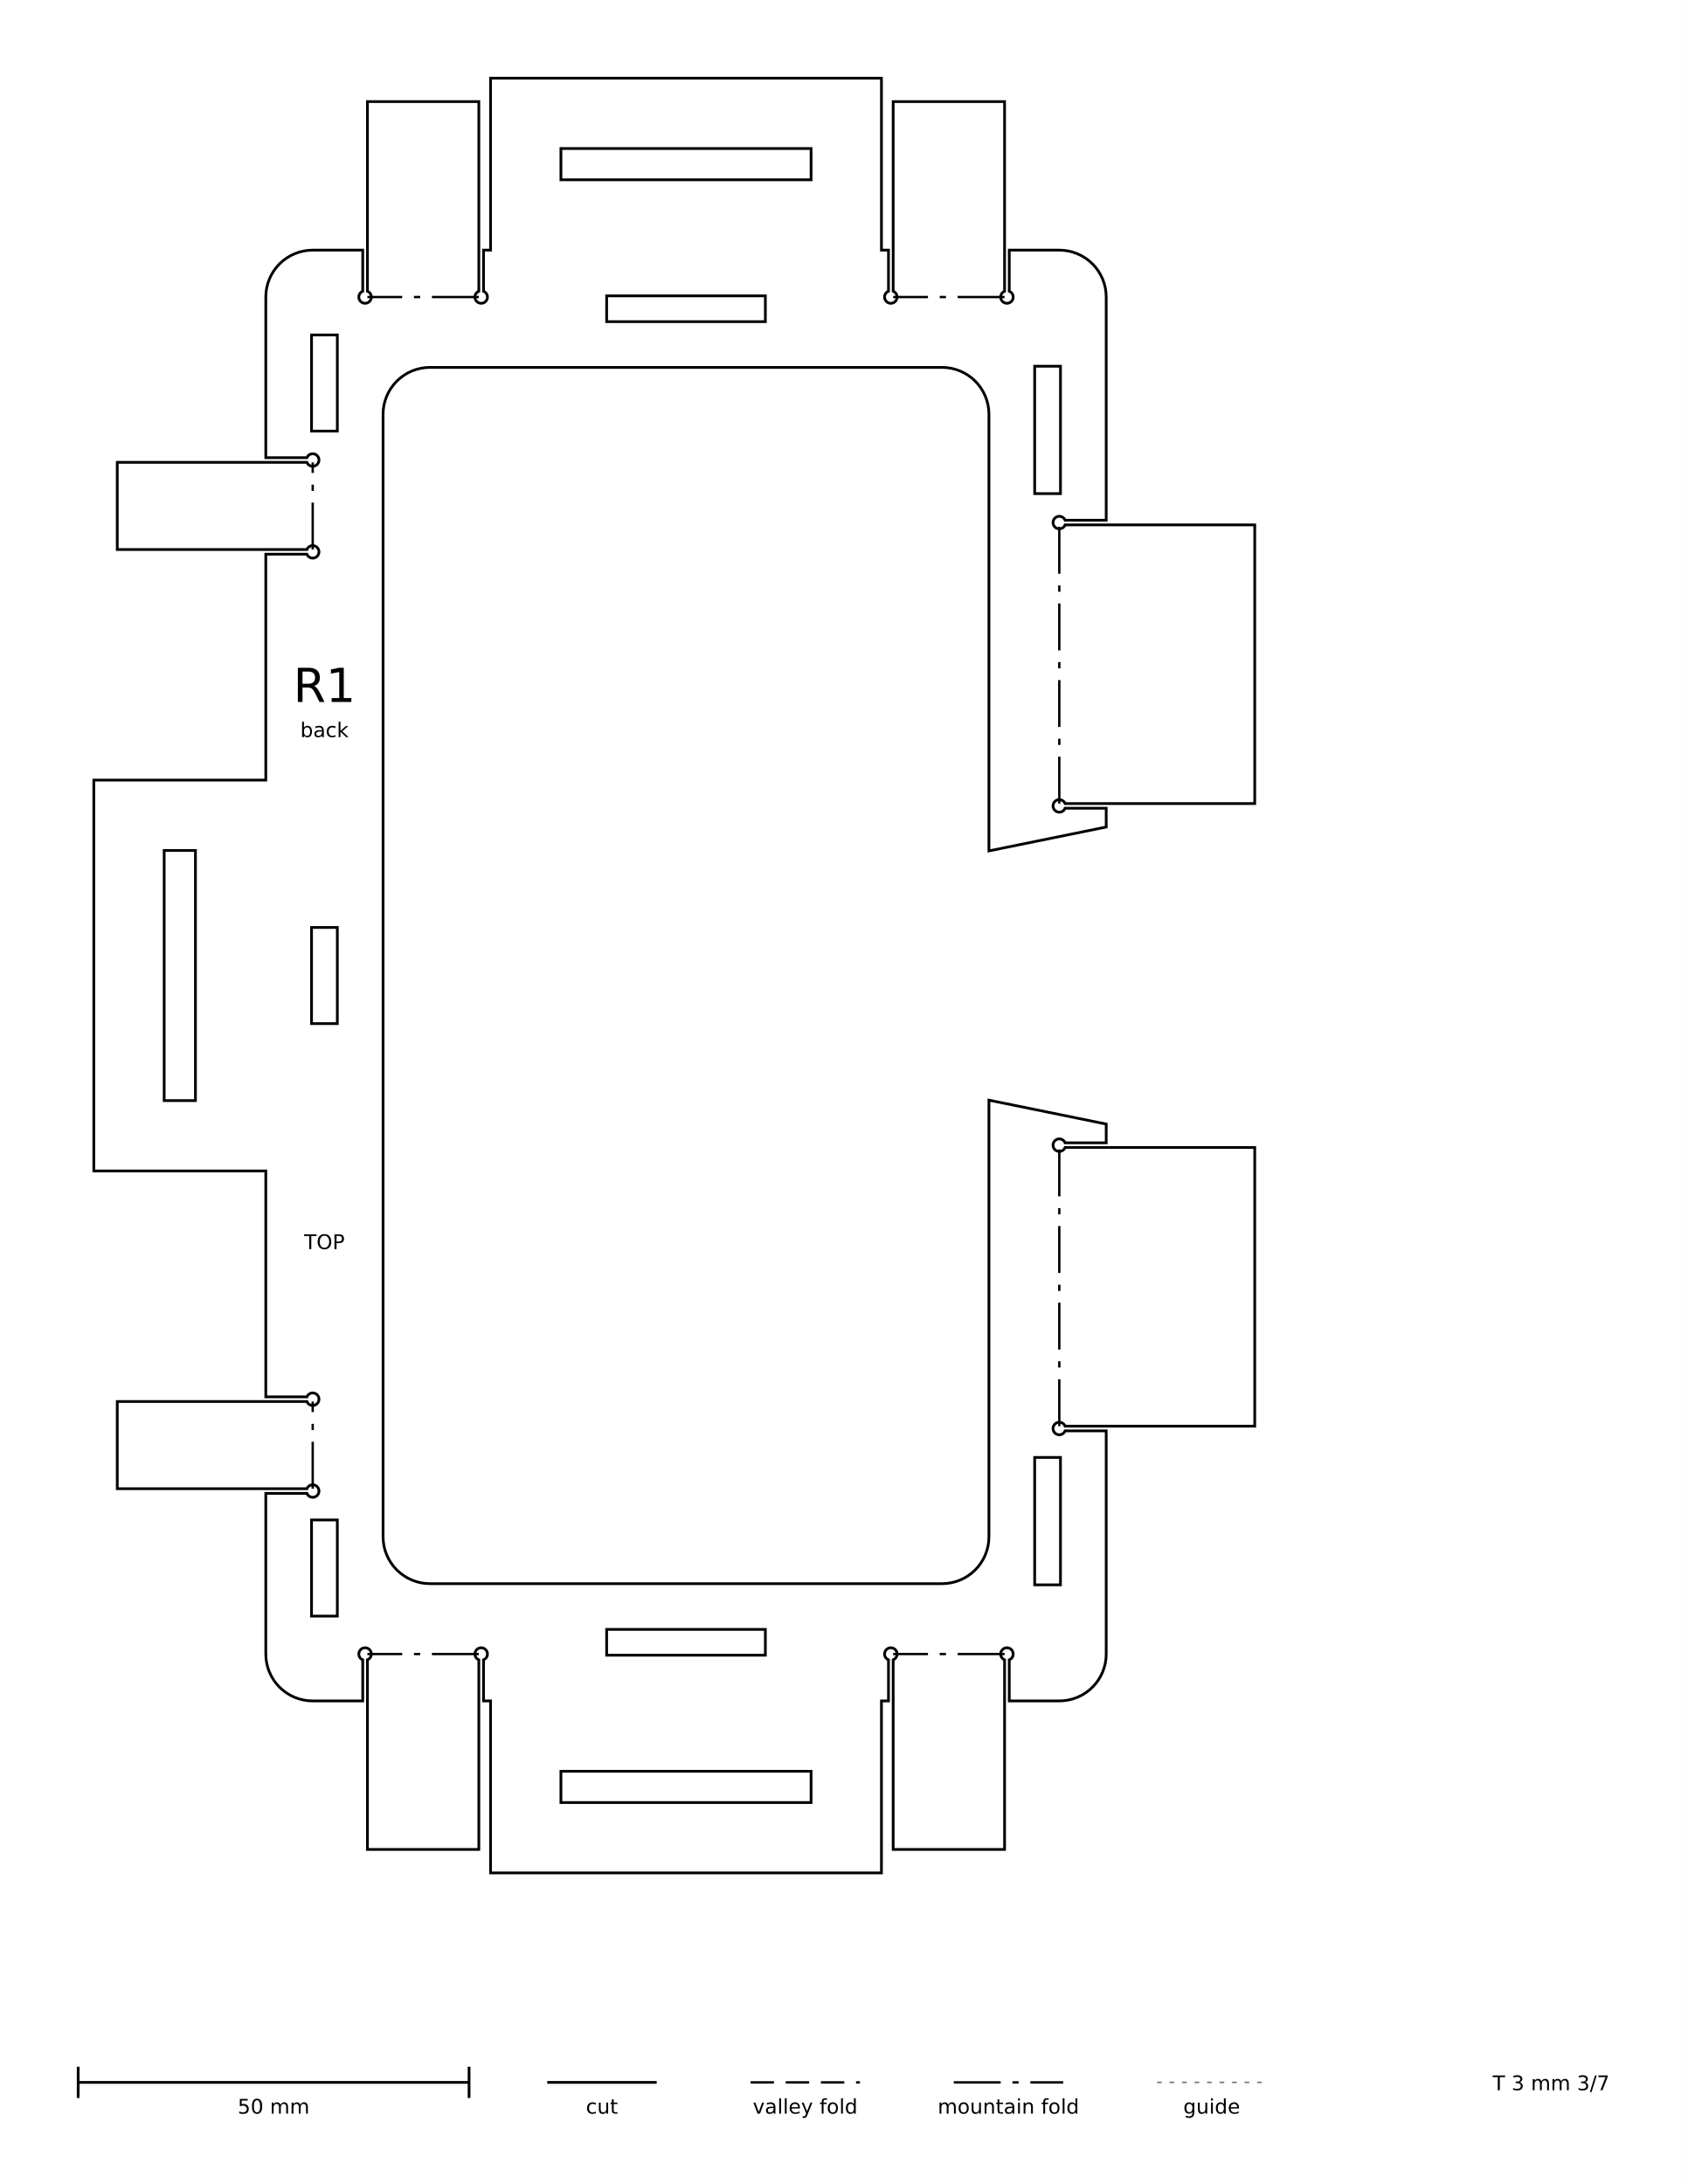
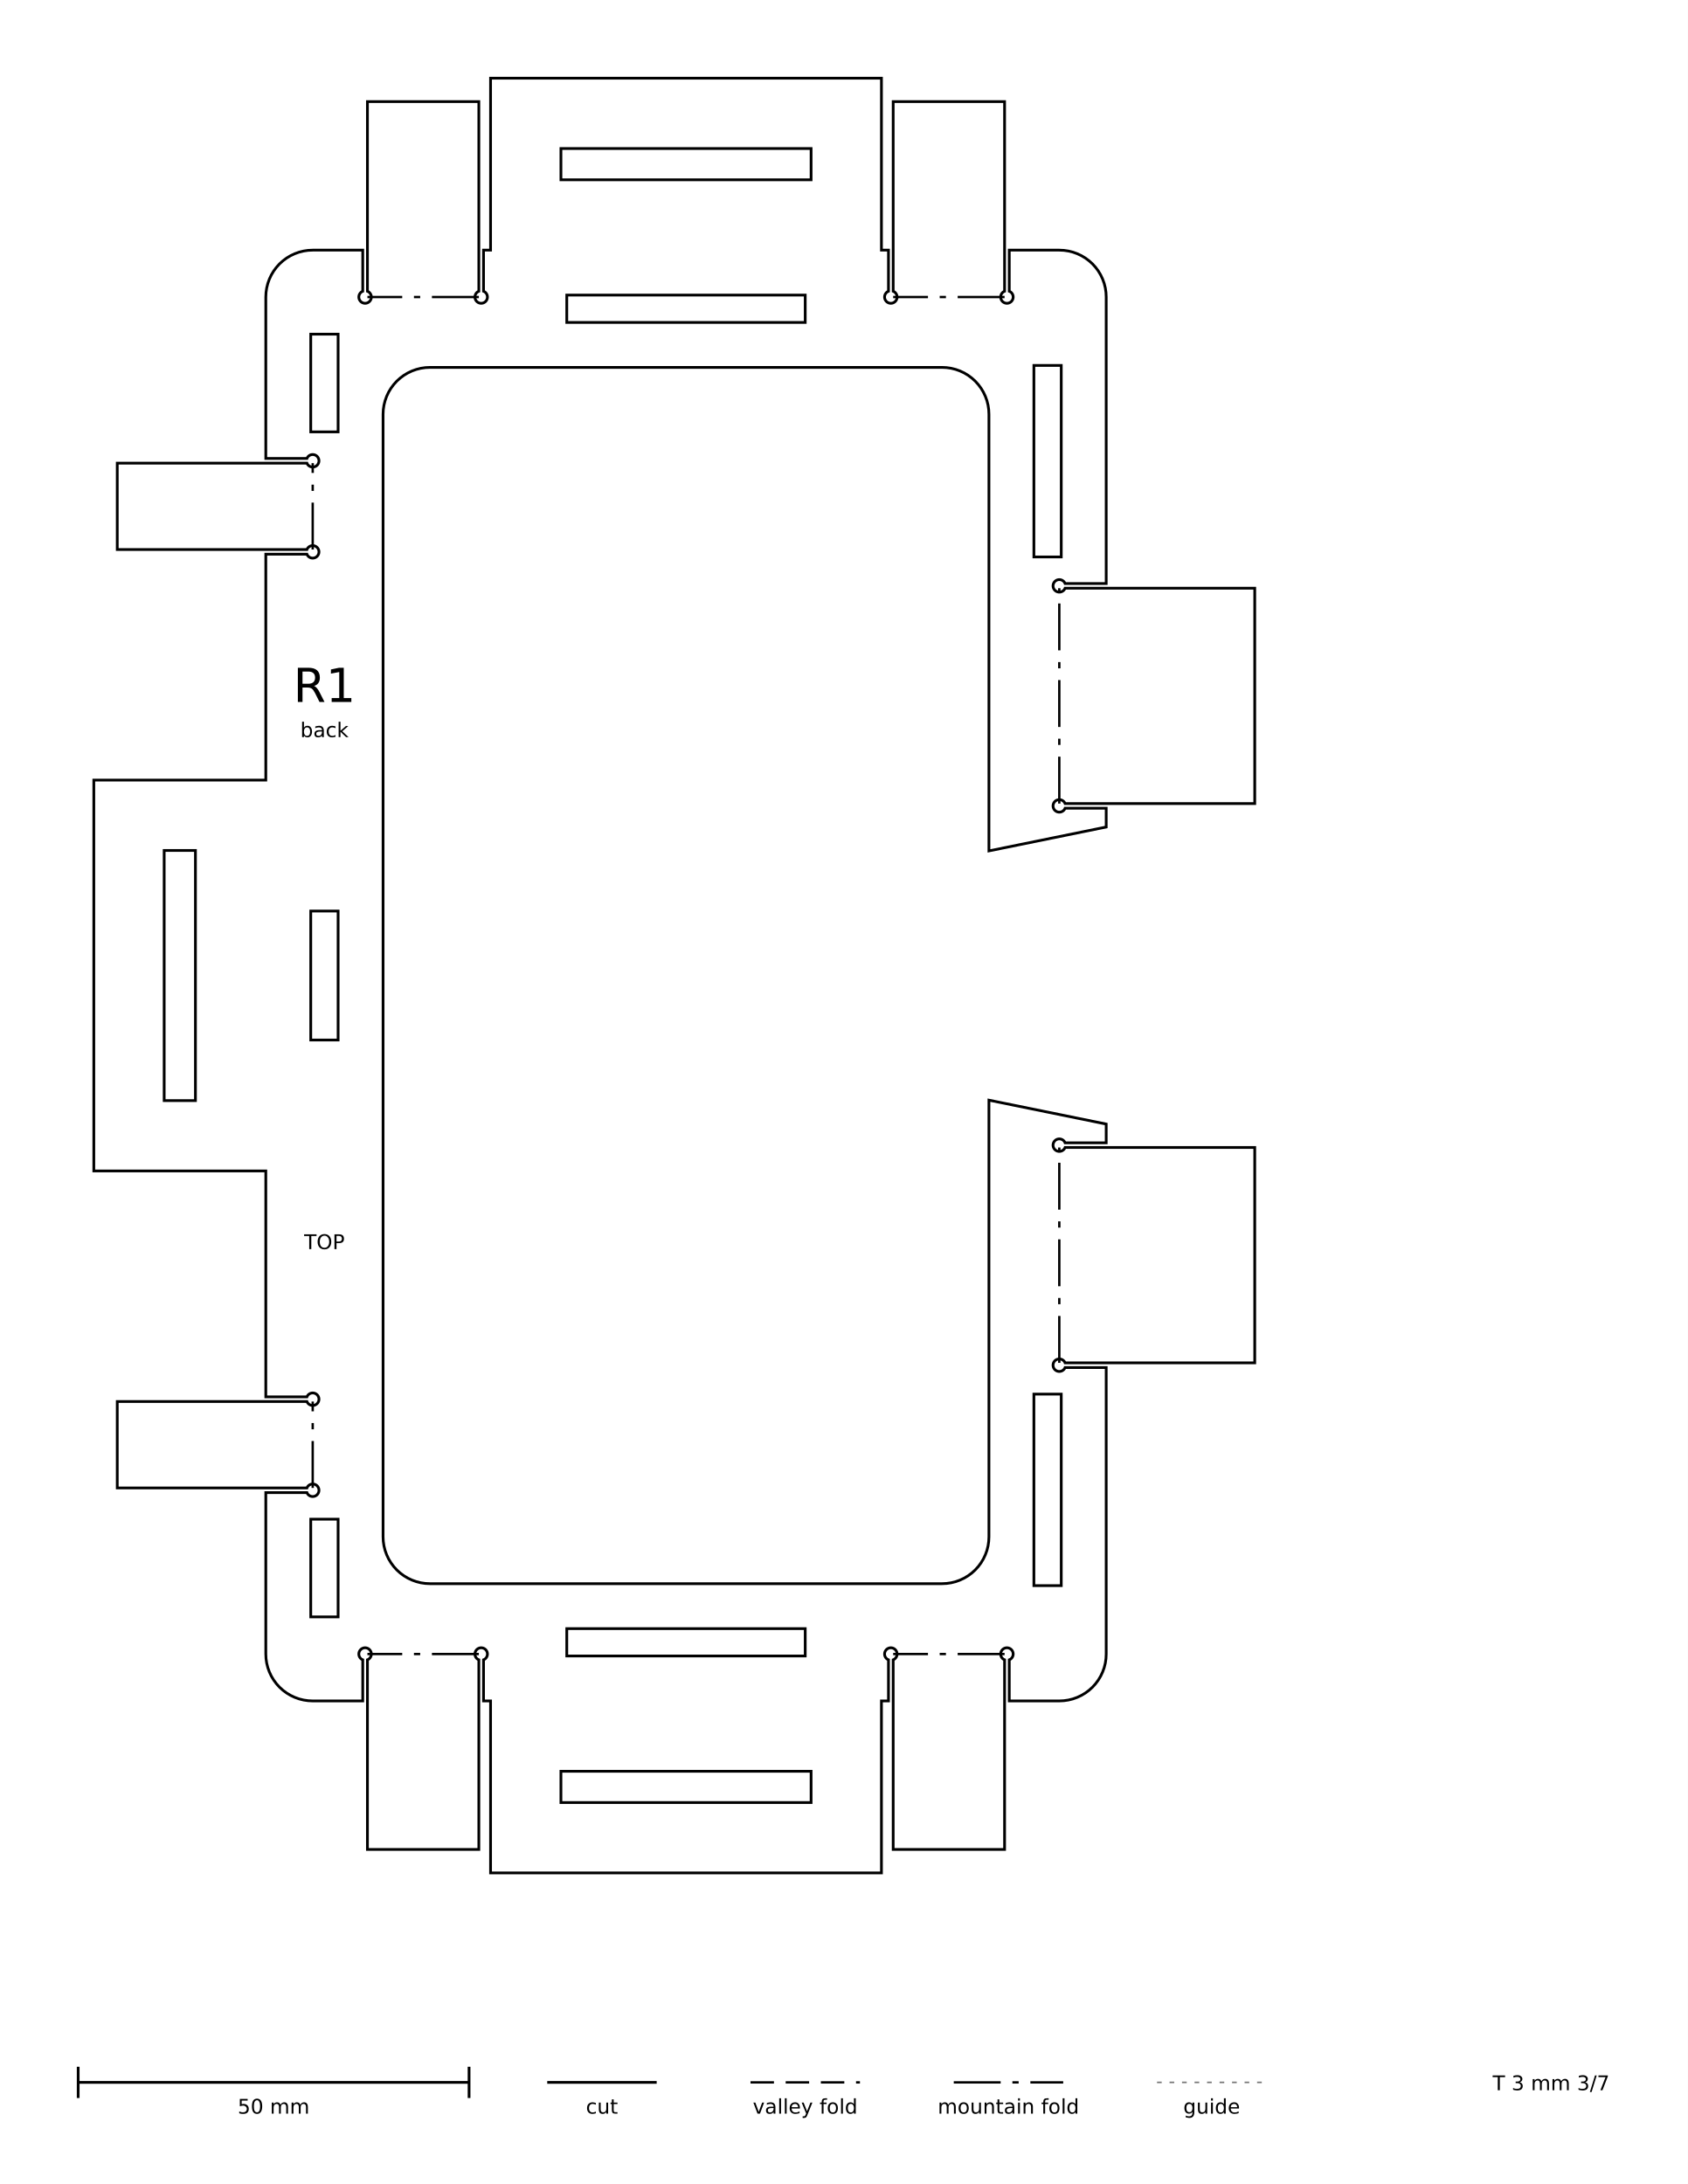
<svg xmlns="http://www.w3.org/2000/svg" width="215.9mm" height="279.4mm" viewBox="0 0 215.9 279.4">
  <rect width="215.9" height="279.4" fill="#fff" />
-   <path class="cut" fill="none" stroke="#000" stroke-width="0.35" d="M128.000,211.600 L128.007,211.704 L128.027,211.807 L128.061,211.906 L128.107,212.000 L128.165,212.087 L128.234,212.166 L128.313,212.235 L128.400,212.293 L128.494,212.339 L128.500,212.341 L128.500,217.600 L128.500,219.600 L128.500,236.600 L114.250,236.600 L114.250,219.600 L114.250,217.600 L114.250,212.341 L114.256,212.339 L114.350,212.293 L114.437,212.235 L114.516,212.166 L114.585,212.087 L114.643,212.000 L114.689,211.906 L114.723,211.807 L114.743,211.704 L114.750,211.600 L114.743,211.496 L114.723,211.393 L114.689,211.294 L114.643,211.200 L114.585,211.113 L114.516,211.034 L114.437,210.965 L114.350,210.907 L114.256,210.861 L114.157,210.827 L114.054,210.807 L113.950,210.800 L113.846,210.807 L113.743,210.827 L113.644,210.861 L113.550,210.907 L113.463,210.965 L113.384,211.034 L113.315,211.113 L113.257,211.200 L113.211,211.294 L113.177,211.393 L113.157,211.496 L113.150,211.600 L113.157,211.704 L113.177,211.807 L113.211,211.906 L113.257,212.000 L113.315,212.087 L113.384,212.166 L113.463,212.235 L113.550,212.293 L113.644,212.339 L113.650,212.341 L113.650,217.600 L112.750,217.600 L112.750,239.600 L62.750,239.600 L62.750,217.600 L61.850,217.600 L61.850,212.341 L61.856,212.339 L61.950,212.293 L62.037,212.235 L62.116,212.166 L62.185,212.087 L62.243,212.000 L62.289,211.906 L62.323,211.807 L62.343,211.704 L62.350,211.600 L62.343,211.496 L62.323,211.393 L62.289,211.294 L62.243,211.200 L62.185,211.113 L62.116,211.034 L62.037,210.965 L61.950,210.907 L61.856,210.861 L61.757,210.827 L61.654,210.807 L61.550,210.800 L61.446,210.807 L61.343,210.827 L61.244,210.861 L61.150,210.907 L61.063,210.965 L60.984,211.034 L60.915,211.113 L60.857,211.200 L60.811,211.294 L60.777,211.393 L60.757,211.496 L60.750,211.600 L60.757,211.704 L60.777,211.807 L60.811,211.906 L60.857,212.000 L60.915,212.087 L60.984,212.166 L61.063,212.235 L61.150,212.293 L61.244,212.339 L61.250,212.341 L61.250,217.600 L61.250,219.600 L61.250,236.600 L47.000,236.600 L47.000,219.600 L47.000,217.600 L47.000,212.341 L47.006,212.339 L47.100,212.293 L47.187,212.235 L47.266,212.166 L47.335,212.087 L47.393,212.000 L47.439,211.906 L47.473,211.807 L47.493,211.704 L47.500,211.600 L47.493,211.496 L47.473,211.393 L47.439,211.294 L47.393,211.200 L47.335,211.113 L47.266,211.034 L47.187,210.965 L47.100,210.907 L47.006,210.861 L46.907,210.827 L46.804,210.807 L46.700,210.800 L46.596,210.807 L46.493,210.827 L46.394,210.861 L46.300,210.907 L46.213,210.965 L46.134,211.034 L46.065,211.113 L46.007,211.200 L45.961,211.294 L45.927,211.393 L45.907,211.496 L45.900,211.600 L45.907,211.704 L45.927,211.807 L45.961,211.906 L46.007,212.000 L46.065,212.087 L46.134,212.166 L46.213,212.235 L46.300,212.293 L46.394,212.339 L46.400,212.341 L46.400,217.600 L40.000,217.600 L39.412,217.571 L38.829,217.485 L38.258,217.342 L37.704,217.143 L37.172,216.892 L36.667,216.589 L36.194,216.238 L35.757,215.843 L35.362,215.406 L35.011,214.933 L34.708,214.428 L34.457,213.896 L34.258,213.342 L34.115,212.771 L34.029,212.188 L34.000,211.600 L34.000,191.050 L39.259,191.050 L39.261,191.056 L39.307,191.150 L39.365,191.237 L39.434,191.316 L39.513,191.385 L39.600,191.443 L39.694,191.489 L39.793,191.523 L39.896,191.543 L40.000,191.550 L40.104,191.543 L40.207,191.523 L40.306,191.489 L40.400,191.443 L40.487,191.385 L40.566,191.316 L40.635,191.237 L40.693,191.150 L40.739,191.056 L40.773,190.957 L40.793,190.854 L40.800,190.750 L40.793,190.646 L40.773,190.543 L40.739,190.444 L40.693,190.350 L40.635,190.263 L40.566,190.184 L40.487,190.115 L40.400,190.057 L40.306,190.011 L40.207,189.977 L40.104,189.957 L40.000,189.950 L39.896,189.957 L39.793,189.977 L39.694,190.011 L39.600,190.057 L39.513,190.115 L39.434,190.184 L39.365,190.263 L39.307,190.350 L39.261,190.444 L39.259,190.450 L34.000,190.450 L32.000,190.450 L15.000,190.450 L15.000,179.300 L32.000,179.300 L34.000,179.300 L39.259,179.300 L39.261,179.306 L39.307,179.400 L39.365,179.487 L39.434,179.566 L39.513,179.635 L39.600,179.693 L39.694,179.739 L39.793,179.773 L39.896,179.793 L40.000,179.800 L40.104,179.793 L40.207,179.773 L40.306,179.739 L40.400,179.693 L40.487,179.635 L40.566,179.566 L40.635,179.487 L40.693,179.400 L40.739,179.306 L40.773,179.207 L40.793,179.104 L40.800,179.000 L40.793,178.896 L40.773,178.793 L40.739,178.694 L40.693,178.600 L40.635,178.513 L40.566,178.434 L40.487,178.365 L40.400,178.307 L40.306,178.261 L40.207,178.227 L40.104,178.207 L40.000,178.200 L39.896,178.207 L39.793,178.227 L39.694,178.261 L39.600,178.307 L39.513,178.365 L39.434,178.434 L39.365,178.513 L39.307,178.600 L39.261,178.694 L39.259,178.700 L34.000,178.700 L34.000,149.800 L12.000,149.800 L12.000,99.800 L34.000,99.800 L34.000,70.900 L39.259,70.900 L39.261,70.906 L39.307,71.000 L39.365,71.087 L39.434,71.166 L39.513,71.235 L39.600,71.293 L39.694,71.339 L39.793,71.373 L39.896,71.393 L40.000,71.400 L40.104,71.393 L40.207,71.373 L40.306,71.339 L40.400,71.293 L40.487,71.235 L40.566,71.166 L40.635,71.087 L40.693,71.000 L40.739,70.906 L40.773,70.807 L40.793,70.704 L40.800,70.600 L40.793,70.496 L40.773,70.393 L40.739,70.294 L40.693,70.200 L40.635,70.113 L40.566,70.034 L40.487,69.965 L40.400,69.907 L40.306,69.861 L40.207,69.827 L40.104,69.807 L40.000,69.800 L39.896,69.807 L39.793,69.827 L39.694,69.861 L39.600,69.907 L39.513,69.965 L39.434,70.034 L39.365,70.113 L39.307,70.200 L39.261,70.294 L39.259,70.300 L34.000,70.300 L32.000,70.300 L15.000,70.300 L15.000,59.150 L32.000,59.150 L34.000,59.150 L39.259,59.150 L39.261,59.156 L39.307,59.250 L39.365,59.337 L39.434,59.416 L39.513,59.485 L39.600,59.543 L39.694,59.589 L39.793,59.623 L39.896,59.643 L40.000,59.650 L40.104,59.643 L40.207,59.623 L40.306,59.589 L40.400,59.543 L40.487,59.485 L40.566,59.416 L40.635,59.337 L40.693,59.250 L40.739,59.156 L40.773,59.057 L40.793,58.954 L40.800,58.850 L40.793,58.746 L40.773,58.643 L40.739,58.544 L40.693,58.450 L40.635,58.363 L40.566,58.284 L40.487,58.215 L40.400,58.157 L40.306,58.111 L40.207,58.077 L40.104,58.057 L40.000,58.050 L39.896,58.057 L39.793,58.077 L39.694,58.111 L39.600,58.157 L39.513,58.215 L39.434,58.284 L39.365,58.363 L39.307,58.450 L39.261,58.544 L39.259,58.550 L34.000,58.550 L34.000,38.000 L34.029,37.412 L34.115,36.829 L34.258,36.258 L34.457,35.704 L34.708,35.172 L35.011,34.667 L35.362,34.194 L35.757,33.757 L36.194,33.362 L36.667,33.011 L37.172,32.708 L37.704,32.457 L38.258,32.258 L38.829,32.115 L39.412,32.029 L40.000,32.000 L46.400,32.000 L46.400,37.259 L46.394,37.261 L46.300,37.307 L46.213,37.365 L46.134,37.434 L46.065,37.513 L46.007,37.600 L45.961,37.694 L45.927,37.793 L45.907,37.896 L45.900,38.000 L45.907,38.104 L45.927,38.207 L45.961,38.306 L46.007,38.400 L46.065,38.487 L46.134,38.566 L46.213,38.635 L46.300,38.693 L46.394,38.739 L46.493,38.773 L46.596,38.793 L46.700,38.800 L46.804,38.793 L46.907,38.773 L47.006,38.739 L47.100,38.693 L47.187,38.635 L47.266,38.566 L47.335,38.487 L47.393,38.400 L47.439,38.306 L47.473,38.207 L47.493,38.104 L47.500,38.000 L47.493,37.896 L47.473,37.793 L47.439,37.694 L47.393,37.600 L47.335,37.513 L47.266,37.434 L47.187,37.365 L47.100,37.307 L47.006,37.261 L47.000,37.259 L47.000,32.000 L47.000,30.000 L47.000,13.000 L61.250,13.000 L61.250,30.000 L61.250,32.000 L61.250,37.259 L61.244,37.261 L61.150,37.307 L61.063,37.365 L60.984,37.434 L60.915,37.513 L60.857,37.600 L60.811,37.694 L60.777,37.793 L60.757,37.896 L60.750,38.000 L60.757,38.104 L60.777,38.207 L60.811,38.306 L60.857,38.400 L60.915,38.487 L60.984,38.566 L61.063,38.635 L61.150,38.693 L61.244,38.739 L61.343,38.773 L61.446,38.793 L61.550,38.800 L61.654,38.793 L61.757,38.773 L61.856,38.739 L61.950,38.693 L62.037,38.635 L62.116,38.566 L62.185,38.487 L62.243,38.400 L62.289,38.306 L62.323,38.207 L62.343,38.104 L62.350,38.000 L62.343,37.896 L62.323,37.793 L62.289,37.694 L62.243,37.600 L62.185,37.513 L62.116,37.434 L62.037,37.365 L61.950,37.307 L61.856,37.261 L61.850,37.259 L61.850,32.000 L62.750,32.000 L62.750,10.000 L112.750,10.000 L112.750,32.000 L113.650,32.000 L113.650,37.259 L113.644,37.261 L113.550,37.307 L113.463,37.365 L113.384,37.434 L113.315,37.513 L113.257,37.600 L113.211,37.694 L113.177,37.793 L113.157,37.896 L113.150,38.000 L113.157,38.104 L113.177,38.207 L113.211,38.306 L113.257,38.400 L113.315,38.487 L113.384,38.566 L113.463,38.635 L113.550,38.693 L113.644,38.739 L113.743,38.773 L113.846,38.793 L113.950,38.800 L114.054,38.793 L114.157,38.773 L114.256,38.739 L114.350,38.693 L114.437,38.635 L114.516,38.566 L114.585,38.487 L114.643,38.400 L114.689,38.306 L114.723,38.207 L114.743,38.104 L114.750,38.000 L114.743,37.896 L114.723,37.793 L114.689,37.694 L114.643,37.600 L114.585,37.513 L114.516,37.434 L114.437,37.365 L114.350,37.307 L114.256,37.261 L114.250,37.259 L114.250,32.000 L114.250,30.000 L114.250,13.000 L128.500,13.000 L128.500,30.000 L128.500,32.000 L128.500,37.259 L128.494,37.261 L128.400,37.307 L128.313,37.365 L128.234,37.434 L128.165,37.513 L128.107,37.600 L128.061,37.694 L128.027,37.793 L128.007,37.896 L128.000,38.000 L128.007,38.104 L128.027,38.207 L128.061,38.306 L128.107,38.400 L128.165,38.487 L128.234,38.566 L128.313,38.635 L128.400,38.693 L128.494,38.739 L128.593,38.773 L128.696,38.793 L128.800,38.800 L128.904,38.793 L129.007,38.773 L129.106,38.739 L129.200,38.693 L129.287,38.635 L129.366,38.566 L129.435,38.487 L129.493,38.400 L129.539,38.306 L129.573,38.207 L129.593,38.104 L129.600,38.000 L129.593,37.896 L129.573,37.793 L129.539,37.694 L129.493,37.600 L129.435,37.513 L129.366,37.434 L129.287,37.365 L129.200,37.307 L129.106,37.261 L129.100,37.259 L129.100,32.000 L135.500,32.000 L136.088,32.029 L136.671,32.115 L137.242,32.258 L137.796,32.457 L138.328,32.708 L138.833,33.011 L139.306,33.362 L139.743,33.757 L140.138,34.194 L140.489,34.667 L140.792,35.172 L141.043,35.704 L141.242,36.258 L141.385,36.829 L141.471,37.412 L141.500,38.000 L141.500,66.550 L136.241,66.550 L136.239,66.544 L136.193,66.450 L136.135,66.363 L136.066,66.284 L135.987,66.215 L135.900,66.157 L135.806,66.111 L135.707,66.077 L135.604,66.057 L135.500,66.050 L135.396,66.057 L135.293,66.077 L135.194,66.111 L135.100,66.157 L135.013,66.215 L134.934,66.284 L134.865,66.363 L134.807,66.450 L134.761,66.544 L134.727,66.643 L134.707,66.746 L134.700,66.850 L134.707,66.954 L134.727,67.057 L134.761,67.156 L134.807,67.250 L134.865,67.337 L134.934,67.416 L135.013,67.485 L135.100,67.543 L135.194,67.589 L135.293,67.623 L135.396,67.643 L135.500,67.650 L135.604,67.643 L135.707,67.623 L135.806,67.589 L135.900,67.543 L135.987,67.485 L136.066,67.416 L136.135,67.337 L136.193,67.250 L136.239,67.156 L136.241,67.150 L141.500,67.150 L143.500,67.150 L160.500,67.150 L160.500,102.800 L143.500,102.800 L141.500,102.800 L136.241,102.800 L136.239,102.794 L136.193,102.700 L136.135,102.613 L136.066,102.534 L135.987,102.465 L135.900,102.407 L135.806,102.361 L135.707,102.327 L135.604,102.307 L135.500,102.300 L135.396,102.307 L135.293,102.327 L135.194,102.361 L135.100,102.407 L135.013,102.465 L134.934,102.534 L134.865,102.613 L134.807,102.700 L134.761,102.794 L134.727,102.893 L134.707,102.996 L134.700,103.100 L134.707,103.204 L134.727,103.307 L134.761,103.406 L134.807,103.500 L134.865,103.587 L134.934,103.666 L135.013,103.735 L135.100,103.793 L135.194,103.839 L135.293,103.873 L135.396,103.893 L135.500,103.900 L135.604,103.893 L135.707,103.873 L135.806,103.839 L135.900,103.793 L135.987,103.735 L136.066,103.666 L136.135,103.587 L136.193,103.500 L136.239,103.406 L136.241,103.400 L141.500,103.400 L141.500,105.800 L126.500,108.855 L126.500,53.000 L126.471,52.412 L126.385,51.829 L126.242,51.258 L126.043,50.704 L125.792,50.172 L125.489,49.667 L125.138,49.194 L124.743,48.757 L124.306,48.362 L123.833,48.011 L123.328,47.708 L122.796,47.457 L122.242,47.258 L121.671,47.115 L121.088,47.029 L120.500,47.000 L55.000,47.000 L54.412,47.029 L53.829,47.115 L53.258,47.258 L52.704,47.457 L52.172,47.708 L51.667,48.011 L51.194,48.362 L50.757,48.757 L50.362,49.194 L50.011,49.667 L49.708,50.172 L49.457,50.704 L49.258,51.258 L49.115,51.829 L49.029,52.412 L49.000,53.000 L49.000,196.600 L49.029,197.188 L49.115,197.771 L49.258,198.342 L49.457,198.896 L49.708,199.428 L50.011,199.933 L50.362,200.406 L50.757,200.843 L51.194,201.238 L51.667,201.589 L52.172,201.892 L52.704,202.143 L53.258,202.342 L53.829,202.485 L54.412,202.571 L55.000,202.600 L120.500,202.600 L121.088,202.571 L121.671,202.485 L122.242,202.342 L122.796,202.143 L123.328,201.892 L123.833,201.589 L124.306,201.238 L124.743,200.843 L125.138,200.406 L125.489,199.933 L125.792,199.428 L126.043,198.896 L126.242,198.342 L126.385,197.771 L126.471,197.188 L126.500,196.600 L126.500,140.745 L141.500,143.800 L141.500,146.200 L136.241,146.200 L136.239,146.194 L136.193,146.100 L136.135,146.013 L136.066,145.934 L135.987,145.865 L135.900,145.807 L135.806,145.761 L135.707,145.727 L135.604,145.707 L135.500,145.700 L135.396,145.707 L135.293,145.727 L135.194,145.761 L135.100,145.807 L135.013,145.865 L134.934,145.934 L134.865,146.013 L134.807,146.100 L134.761,146.194 L134.727,146.293 L134.707,146.396 L134.700,146.500 L134.707,146.604 L134.727,146.707 L134.761,146.806 L134.807,146.900 L134.865,146.987 L134.934,147.066 L135.013,147.135 L135.100,147.193 L135.194,147.239 L135.293,147.273 L135.396,147.293 L135.500,147.300 L135.604,147.293 L135.707,147.273 L135.806,147.239 L135.900,147.193 L135.987,147.135 L136.066,147.066 L136.135,146.987 L136.193,146.900 L136.239,146.806 L136.241,146.800 L141.500,146.800 L143.500,146.800 L160.500,146.800 L160.500,182.450 L143.500,182.450 L141.500,182.450 L136.241,182.450 L136.239,182.444 L136.193,182.350 L136.135,182.263 L136.066,182.184 L135.987,182.115 L135.900,182.057 L135.806,182.011 L135.707,181.977 L135.604,181.957 L135.500,181.950 L135.396,181.957 L135.293,181.977 L135.194,182.011 L135.100,182.057 L135.013,182.115 L134.934,182.184 L134.865,182.263 L134.807,182.350 L134.761,182.444 L134.727,182.543 L134.707,182.646 L134.700,182.750 L134.707,182.854 L134.727,182.957 L134.761,183.056 L134.807,183.150 L134.865,183.237 L134.934,183.316 L135.013,183.385 L135.100,183.443 L135.194,183.489 L135.293,183.523 L135.396,183.543 L135.500,183.550 L135.604,183.543 L135.707,183.523 L135.806,183.489 L135.900,183.443 L135.987,183.385 L136.066,183.316 L136.135,183.237 L136.193,183.150 L136.239,183.056 L136.241,183.050 L141.500,183.050 L141.500,211.600 L141.471,212.188 L141.385,212.771 L141.242,213.342 L141.043,213.896 L140.792,214.428 L140.489,214.933 L140.138,215.406 L139.743,215.843 L139.306,216.238 L138.833,216.589 L138.328,216.892 L137.796,217.143 L137.242,217.342 L136.671,217.485 L136.088,217.571 L135.500,217.600 L129.100,217.600 L129.100,212.341 L129.106,212.339 L129.200,212.293 L129.287,212.235 L129.366,212.166 L129.435,212.087 L129.493,212.000 L129.539,211.906 L129.573,211.807 L129.593,211.704 L129.600,211.600 L129.593,211.496 L129.573,211.393 L129.539,211.294 L129.493,211.200 L129.435,211.113 L129.366,211.034 L129.287,210.965 L129.200,210.907 L129.106,210.861 L129.007,210.827 L128.904,210.807 L128.800,210.800 L128.696,210.807 L128.593,210.827 L128.494,210.861 L128.400,210.907 L128.313,210.965 L128.234,211.034 L128.165,211.113 L128.107,211.200 L128.061,211.294 L128.027,211.393 L128.007,211.496 L128.000,211.600 Z" />
+   <path class="cut" fill="none" stroke="#000" stroke-width="0.35" d="M128.000,211.600 L128.007,211.704 L128.027,211.807 L128.061,211.906 L128.107,212.000 L128.165,212.087 L128.234,212.166 L128.313,212.235 L128.400,212.293 L128.494,212.339 L128.500,212.341 L128.500,217.600 L128.500,219.600 L128.500,236.600 L114.250,236.600 L114.250,219.600 L114.250,217.600 L114.250,212.341 L114.256,212.339 L114.350,212.293 L114.437,212.235 L114.516,212.166 L114.585,212.087 L114.643,212.000 L114.689,211.906 L114.723,211.807 L114.743,211.704 L114.750,211.600 L114.743,211.496 L114.723,211.393 L114.689,211.294 L114.643,211.200 L114.585,211.113 L114.516,211.034 L114.437,210.965 L114.350,210.907 L114.256,210.861 L114.157,210.827 L114.054,210.807 L113.950,210.800 L113.846,210.807 L113.743,210.827 L113.644,210.861 L113.550,210.907 L113.463,210.965 L113.384,211.034 L113.315,211.113 L113.257,211.200 L113.211,211.294 L113.177,211.393 L113.157,211.496 L113.150,211.600 L113.157,211.704 L113.177,211.807 L113.211,211.906 L113.257,212.000 L113.315,212.087 L113.384,212.166 L113.463,212.235 L113.550,212.293 L113.644,212.339 L113.650,212.341 L113.650,217.600 L112.750,217.600 L112.750,239.600 L62.750,239.600 L62.750,217.600 L61.850,217.600 L61.850,212.341 L61.856,212.339 L61.950,212.293 L62.037,212.235 L62.116,212.166 L62.185,212.087 L62.243,212.000 L62.289,211.906 L62.323,211.807 L62.343,211.704 L62.350,211.600 L62.343,211.496 L62.323,211.393 L62.289,211.294 L62.243,211.200 L62.185,211.113 L62.116,211.034 L62.037,210.965 L61.950,210.907 L61.856,210.861 L61.757,210.827 L61.654,210.807 L61.550,210.800 L61.446,210.807 L61.343,210.827 L61.244,210.861 L61.150,210.907 L61.063,210.965 L60.984,211.034 L60.915,211.113 L60.857,211.200 L60.811,211.294 L60.777,211.393 L60.757,211.496 L60.750,211.600 L60.757,211.704 L60.777,211.807 L60.811,211.906 L60.857,212.000 L60.915,212.087 L60.984,212.166 L61.063,212.235 L61.150,212.293 L61.244,212.339 L61.250,212.341 L61.250,217.600 L61.250,219.600 L61.250,236.600 L47.000,236.600 L47.000,219.600 L47.000,217.600 L47.000,212.341 L47.006,212.339 L47.100,212.293 L47.187,212.235 L47.266,212.166 L47.335,212.087 L47.393,212.000 L47.439,211.906 L47.473,211.807 L47.493,211.704 L47.500,211.600 L47.493,211.496 L47.473,211.393 L47.439,211.294 L47.393,211.200 L47.335,211.113 L47.266,211.034 L47.187,210.965 L47.100,210.907 L47.006,210.861 L46.907,210.827 L46.804,210.807 L46.700,210.800 L46.596,210.807 L46.493,210.827 L46.394,210.861 L46.300,210.907 L46.213,210.965 L46.134,211.034 L46.065,211.113 L46.007,211.200 L45.961,211.294 L45.927,211.393 L45.907,211.496 L45.900,211.600 L45.907,211.704 L45.927,211.807 L45.961,211.906 L46.007,212.000 L46.065,212.087 L46.134,212.166 L46.213,212.235 L46.300,212.293 L46.394,212.339 L46.400,212.341 L46.400,217.600 L40.000,217.600 L39.412,217.571 L38.829,217.485 L38.258,217.342 L37.704,217.143 L37.172,216.892 L36.667,216.589 L36.194,216.238 L35.757,215.843 L35.362,215.406 L35.011,214.933 L34.708,214.428 L34.457,213.896 L34.258,213.342 L34.115,212.771 L34.029,212.188 L34.000,211.600 L34.000,190.950 L39.259,190.950 L39.261,190.956 L39.307,191.050 L39.365,191.137 L39.434,191.216 L39.513,191.285 L39.600,191.343 L39.694,191.389 L39.793,191.423 L39.896,191.443 L40.000,191.450 L40.104,191.443 L40.207,191.423 L40.306,191.389 L40.400,191.343 L40.487,191.285 L40.566,191.216 L40.635,191.137 L40.693,191.050 L40.739,190.956 L40.773,190.857 L40.793,190.754 L40.800,190.650 L40.793,190.546 L40.773,190.443 L40.739,190.344 L40.693,190.250 L40.635,190.163 L40.566,190.084 L40.487,190.015 L40.400,189.957 L40.306,189.911 L40.207,189.877 L40.104,189.857 L40.000,189.850 L39.896,189.857 L39.793,189.877 L39.694,189.911 L39.600,189.957 L39.513,190.015 L39.434,190.084 L39.365,190.163 L39.307,190.250 L39.261,190.344 L39.259,190.350 L34.000,190.350 L32.000,190.350 L15.000,190.350 L15.000,179.300 L32.000,179.300 L34.000,179.300 L39.259,179.300 L39.261,179.306 L39.307,179.400 L39.365,179.487 L39.434,179.566 L39.513,179.635 L39.600,179.693 L39.694,179.739 L39.793,179.773 L39.896,179.793 L40.000,179.800 L40.104,179.793 L40.207,179.773 L40.306,179.739 L40.400,179.693 L40.487,179.635 L40.566,179.566 L40.635,179.487 L40.693,179.400 L40.739,179.306 L40.773,179.207 L40.793,179.104 L40.800,179.000 L40.793,178.896 L40.773,178.793 L40.739,178.694 L40.693,178.600 L40.635,178.513 L40.566,178.434 L40.487,178.365 L40.400,178.307 L40.306,178.261 L40.207,178.227 L40.104,178.207 L40.000,178.200 L39.896,178.207 L39.793,178.227 L39.694,178.261 L39.600,178.307 L39.513,178.365 L39.434,178.434 L39.365,178.513 L39.307,178.600 L39.261,178.694 L39.259,178.700 L34.000,178.700 L34.000,149.800 L12.000,149.800 L12.000,99.800 L34.000,99.800 L34.000,70.900 L39.259,70.900 L39.261,70.906 L39.307,71.000 L39.365,71.087 L39.434,71.166 L39.513,71.235 L39.600,71.293 L39.694,71.339 L39.793,71.373 L39.896,71.393 L40.000,71.400 L40.104,71.393 L40.207,71.373 L40.306,71.339 L40.400,71.293 L40.487,71.235 L40.566,71.166 L40.635,71.087 L40.693,71.000 L40.739,70.906 L40.773,70.807 L40.793,70.704 L40.800,70.600 L40.793,70.496 L40.773,70.393 L40.739,70.294 L40.693,70.200 L40.635,70.113 L40.566,70.034 L40.487,69.965 L40.400,69.907 L40.306,69.861 L40.207,69.827 L40.104,69.807 L40.000,69.800 L39.896,69.807 L39.793,69.827 L39.694,69.861 L39.600,69.907 L39.513,69.965 L39.434,70.034 L39.365,70.113 L39.307,70.200 L39.261,70.294 L39.259,70.300 L34.000,70.300 L32.000,70.300 L15.000,70.300 L15.000,59.250 L32.000,59.250 L34.000,59.250 L39.259,59.250 L39.261,59.256 L39.307,59.350 L39.365,59.437 L39.434,59.516 L39.513,59.585 L39.600,59.643 L39.694,59.689 L39.793,59.723 L39.896,59.743 L40.000,59.750 L40.104,59.743 L40.207,59.723 L40.306,59.689 L40.400,59.643 L40.487,59.585 L40.566,59.516 L40.635,59.437 L40.693,59.350 L40.739,59.256 L40.773,59.157 L40.793,59.054 L40.800,58.950 L40.793,58.846 L40.773,58.743 L40.739,58.644 L40.693,58.550 L40.635,58.463 L40.566,58.384 L40.487,58.315 L40.400,58.257 L40.306,58.211 L40.207,58.177 L40.104,58.157 L40.000,58.150 L39.896,58.157 L39.793,58.177 L39.694,58.211 L39.600,58.257 L39.513,58.315 L39.434,58.384 L39.365,58.463 L39.307,58.550 L39.261,58.644 L39.259,58.650 L34.000,58.650 L34.000,38.000 L34.029,37.412 L34.115,36.829 L34.258,36.258 L34.457,35.704 L34.708,35.172 L35.011,34.667 L35.362,34.194 L35.757,33.757 L36.194,33.362 L36.667,33.011 L37.172,32.708 L37.704,32.457 L38.258,32.258 L38.829,32.115 L39.412,32.029 L40.000,32.000 L46.400,32.000 L46.400,37.259 L46.394,37.261 L46.300,37.307 L46.213,37.365 L46.134,37.434 L46.065,37.513 L46.007,37.600 L45.961,37.694 L45.927,37.793 L45.907,37.896 L45.900,38.000 L45.907,38.104 L45.927,38.207 L45.961,38.306 L46.007,38.400 L46.065,38.487 L46.134,38.566 L46.213,38.635 L46.300,38.693 L46.394,38.739 L46.493,38.773 L46.596,38.793 L46.700,38.800 L46.804,38.793 L46.907,38.773 L47.006,38.739 L47.100,38.693 L47.187,38.635 L47.266,38.566 L47.335,38.487 L47.393,38.400 L47.439,38.306 L47.473,38.207 L47.493,38.104 L47.500,38.000 L47.493,37.896 L47.473,37.793 L47.439,37.694 L47.393,37.600 L47.335,37.513 L47.266,37.434 L47.187,37.365 L47.100,37.307 L47.006,37.261 L47.000,37.259 L47.000,32.000 L47.000,30.000 L47.000,13.000 L61.250,13.000 L61.250,30.000 L61.250,32.000 L61.250,37.259 L61.244,37.261 L61.150,37.307 L61.063,37.365 L60.984,37.434 L60.915,37.513 L60.857,37.600 L60.811,37.694 L60.777,37.793 L60.757,37.896 L60.750,38.000 L60.757,38.104 L60.777,38.207 L60.811,38.306 L60.857,38.400 L60.915,38.487 L60.984,38.566 L61.063,38.635 L61.150,38.693 L61.244,38.739 L61.343,38.773 L61.446,38.793 L61.550,38.800 L61.654,38.793 L61.757,38.773 L61.856,38.739 L61.950,38.693 L62.037,38.635 L62.116,38.566 L62.185,38.487 L62.243,38.400 L62.289,38.306 L62.323,38.207 L62.343,38.104 L62.350,38.000 L62.343,37.896 L62.323,37.793 L62.289,37.694 L62.243,37.600 L62.185,37.513 L62.116,37.434 L62.037,37.365 L61.950,37.307 L61.856,37.261 L61.850,37.259 L61.850,32.000 L62.750,32.000 L62.750,10.000 L112.750,10.000 L112.750,32.000 L113.650,32.000 L113.650,37.259 L113.644,37.261 L113.550,37.307 L113.463,37.365 L113.384,37.434 L113.315,37.513 L113.257,37.600 L113.211,37.694 L113.177,37.793 L113.157,37.896 L113.150,38.000 L113.157,38.104 L113.177,38.207 L113.211,38.306 L113.257,38.400 L113.315,38.487 L113.384,38.566 L113.463,38.635 L113.550,38.693 L113.644,38.739 L113.743,38.773 L113.846,38.793 L113.950,38.800 L114.054,38.793 L114.157,38.773 L114.256,38.739 L114.350,38.693 L114.437,38.635 L114.516,38.566 L114.585,38.487 L114.643,38.400 L114.689,38.306 L114.723,38.207 L114.743,38.104 L114.750,38.000 L114.743,37.896 L114.723,37.793 L114.689,37.694 L114.643,37.600 L114.585,37.513 L114.516,37.434 L114.437,37.365 L114.350,37.307 L114.256,37.261 L114.250,37.259 L114.250,32.000 L114.250,30.000 L114.250,13.000 L128.500,13.000 L128.500,30.000 L128.500,32.000 L128.500,37.259 L128.494,37.261 L128.400,37.307 L128.313,37.365 L128.234,37.434 L128.165,37.513 L128.107,37.600 L128.061,37.694 L128.027,37.793 L128.007,37.896 L128.000,38.000 L128.007,38.104 L128.027,38.207 L128.061,38.306 L128.107,38.400 L128.165,38.487 L128.234,38.566 L128.313,38.635 L128.400,38.693 L128.494,38.739 L128.593,38.773 L128.696,38.793 L128.800,38.800 L128.904,38.793 L129.007,38.773 L129.106,38.739 L129.200,38.693 L129.287,38.635 L129.366,38.566 L129.435,38.487 L129.493,38.400 L129.539,38.306 L129.573,38.207 L129.593,38.104 L129.600,38.000 L129.593,37.896 L129.573,37.793 L129.539,37.694 L129.493,37.600 L129.435,37.513 L129.366,37.434 L129.287,37.365 L129.200,37.307 L129.106,37.261 L129.100,37.259 L129.100,32.000 L135.500,32.000 L136.088,32.029 L136.671,32.115 L137.242,32.258 L137.796,32.457 L138.328,32.708 L138.833,33.011 L139.306,33.362 L139.743,33.757 L140.138,34.194 L140.489,34.667 L140.792,35.172 L141.043,35.704 L141.242,36.258 L141.385,36.829 L141.471,37.412 L141.500,38.000 L141.500,74.650 L136.241,74.650 L136.239,74.644 L136.193,74.550 L136.135,74.463 L136.066,74.384 L135.987,74.315 L135.900,74.257 L135.806,74.211 L135.707,74.177 L135.604,74.157 L135.500,74.150 L135.396,74.157 L135.293,74.177 L135.194,74.211 L135.100,74.257 L135.013,74.315 L134.934,74.384 L134.865,74.463 L134.807,74.550 L134.761,74.644 L134.727,74.743 L134.707,74.846 L134.700,74.950 L134.707,75.054 L134.727,75.157 L134.761,75.256 L134.807,75.350 L134.865,75.437 L134.934,75.516 L135.013,75.585 L135.100,75.643 L135.194,75.689 L135.293,75.723 L135.396,75.743 L135.500,75.750 L135.604,75.743 L135.707,75.723 L135.806,75.689 L135.900,75.643 L135.987,75.585 L136.066,75.516 L136.135,75.437 L136.193,75.350 L136.239,75.256 L136.241,75.250 L141.500,75.250 L143.500,75.250 L160.500,75.250 L160.500,102.800 L143.500,102.800 L141.500,102.800 L136.241,102.800 L136.239,102.794 L136.193,102.700 L136.135,102.613 L136.066,102.534 L135.987,102.465 L135.900,102.407 L135.806,102.361 L135.707,102.327 L135.604,102.307 L135.500,102.300 L135.396,102.307 L135.293,102.327 L135.194,102.361 L135.100,102.407 L135.013,102.465 L134.934,102.534 L134.865,102.613 L134.807,102.700 L134.761,102.794 L134.727,102.893 L134.707,102.996 L134.700,103.100 L134.707,103.204 L134.727,103.307 L134.761,103.406 L134.807,103.500 L134.865,103.587 L134.934,103.666 L135.013,103.735 L135.100,103.793 L135.194,103.839 L135.293,103.873 L135.396,103.893 L135.500,103.900 L135.604,103.893 L135.707,103.873 L135.806,103.839 L135.900,103.793 L135.987,103.735 L136.066,103.666 L136.135,103.587 L136.193,103.500 L136.239,103.406 L136.241,103.400 L141.500,103.400 L141.500,105.800 L126.500,108.855 L126.500,53.000 L126.471,52.412 L126.385,51.829 L126.242,51.258 L126.043,50.704 L125.792,50.172 L125.489,49.667 L125.138,49.194 L124.743,48.757 L124.306,48.362 L123.833,48.011 L123.328,47.708 L122.796,47.457 L122.242,47.258 L121.671,47.115 L121.088,47.029 L120.500,47.000 L55.000,47.000 L54.412,47.029 L53.829,47.115 L53.258,47.258 L52.704,47.457 L52.172,47.708 L51.667,48.011 L51.194,48.362 L50.757,48.757 L50.362,49.194 L50.011,49.667 L49.708,50.172 L49.457,50.704 L49.258,51.258 L49.115,51.829 L49.029,52.412 L49.000,53.000 L49.000,196.600 L49.029,197.188 L49.115,197.771 L49.258,198.342 L49.457,198.896 L49.708,199.428 L50.011,199.933 L50.362,200.406 L50.757,200.843 L51.194,201.238 L51.667,201.589 L52.172,201.892 L52.704,202.143 L53.258,202.342 L53.829,202.485 L54.412,202.571 L55.000,202.600 L120.500,202.600 L121.088,202.571 L121.671,202.485 L122.242,202.342 L122.796,202.143 L123.328,201.892 L123.833,201.589 L124.306,201.238 L124.743,200.843 L125.138,200.406 L125.489,199.933 L125.792,199.428 L126.043,198.896 L126.242,198.342 L126.385,197.771 L126.471,197.188 L126.500,196.600 L126.500,140.745 L141.500,143.800 L141.500,146.200 L136.241,146.200 L136.239,146.194 L136.193,146.100 L136.135,146.013 L136.066,145.934 L135.987,145.865 L135.900,145.807 L135.806,145.761 L135.707,145.727 L135.604,145.707 L135.500,145.700 L135.396,145.707 L135.293,145.727 L135.194,145.761 L135.100,145.807 L135.013,145.865 L134.934,145.934 L134.865,146.013 L134.807,146.100 L134.761,146.194 L134.727,146.293 L134.707,146.396 L134.700,146.500 L134.707,146.604 L134.727,146.707 L134.761,146.806 L134.807,146.900 L134.865,146.987 L134.934,147.066 L135.013,147.135 L135.100,147.193 L135.194,147.239 L135.293,147.273 L135.396,147.293 L135.500,147.300 L135.604,147.293 L135.707,147.273 L135.806,147.239 L135.900,147.193 L135.987,147.135 L136.066,147.066 L136.135,146.987 L136.193,146.900 L136.239,146.806 L136.241,146.800 L141.500,146.800 L143.500,146.800 L160.500,146.800 L160.500,174.350 L143.500,174.350 L141.500,174.350 L136.241,174.350 L136.239,174.344 L136.193,174.250 L136.135,174.163 L136.066,174.084 L135.987,174.015 L135.900,173.957 L135.806,173.911 L135.707,173.877 L135.604,173.857 L135.500,173.850 L135.396,173.857 L135.293,173.877 L135.194,173.911 L135.100,173.957 L135.013,174.015 L134.934,174.084 L134.865,174.163 L134.807,174.250 L134.761,174.344 L134.727,174.443 L134.707,174.546 L134.700,174.650 L134.707,174.754 L134.727,174.857 L134.761,174.956 L134.807,175.050 L134.865,175.137 L134.934,175.216 L135.013,175.285 L135.100,175.343 L135.194,175.389 L135.293,175.423 L135.396,175.443 L135.500,175.450 L135.604,175.443 L135.707,175.423 L135.806,175.389 L135.900,175.343 L135.987,175.285 L136.066,175.216 L136.135,175.137 L136.193,175.050 L136.239,174.956 L136.241,174.950 L141.500,174.950 L141.500,211.600 L141.471,212.188 L141.385,212.771 L141.242,213.342 L141.043,213.896 L140.792,214.428 L140.489,214.933 L140.138,215.406 L139.743,215.843 L139.306,216.238 L138.833,216.589 L138.328,216.892 L137.796,217.143 L137.242,217.342 L136.671,217.485 L136.088,217.571 L135.500,217.600 L129.100,217.600 L129.100,212.341 L129.106,212.339 L129.200,212.293 L129.287,212.235 L129.366,212.166 L129.435,212.087 L129.493,212.000 L129.539,211.906 L129.573,211.807 L129.593,211.704 L129.600,211.600 L129.593,211.496 L129.573,211.393 L129.539,211.294 L129.493,211.200 L129.435,211.113 L129.366,211.034 L129.287,210.965 L129.200,210.907 L129.106,210.861 L129.007,210.827 L128.904,210.807 L128.800,210.800 L128.696,210.807 L128.593,210.827 L128.494,210.861 L128.400,210.907 L128.313,210.965 L128.234,211.034 L128.165,211.113 L128.107,211.200 L128.061,211.294 L128.027,211.393 L128.007,211.496 L128.000,211.600 Z" />
  <path class="cut" fill="none" stroke="#000" stroke-width="0.35" d="M71.750,230.600 L103.750,230.600 L103.750,226.600 L71.750,226.600 L71.750,230.600 Z" />
-   <path class="cut" fill="none" stroke="#000" stroke-width="0.35" d="M39.850,194.450 L39.850,206.750 L43.150,206.750 L43.150,194.450 L39.850,194.450 Z" />
-   <path class="cut" fill="none" stroke="#000" stroke-width="0.35" d="M135.650,186.450 L132.350,186.450 L132.350,202.750 L135.650,202.750 L135.650,186.450 Z" />
-   <path class="cut" fill="none" stroke="#000" stroke-width="0.35" d="M97.900,211.750 L97.900,208.450 L77.600,208.450 L77.600,211.750 L97.900,211.750 Z" />
+   <path class="cut" fill="none" stroke="#000" stroke-width="0.35" d="M39.750,194.350 L39.750,206.850 L43.250,206.850 L43.250,194.350 L39.750,194.350 Z" />
+   <path class="cut" fill="none" stroke="#000" stroke-width="0.35" d="M135.750,178.350 L132.250,178.350 L132.250,202.850 L135.750,202.850 L135.750,178.350 Z" />
+   <path class="cut" fill="none" stroke="#000" stroke-width="0.35" d="M103.000,211.850 L103.000,208.350 L72.500,208.350 L72.500,211.850 L103.000,211.850 Z" />
  <path class="cut" fill="none" stroke="#000" stroke-width="0.35" d="M71.750,23.000 L103.750,23.000 L103.750,19.000 L71.750,19.000 L71.750,23.000 Z" />
-   <path class="cut" fill="none" stroke="#000" stroke-width="0.35" d="M39.850,42.850 L39.850,55.150 L43.150,55.150 L43.150,42.850 L39.850,42.850 Z" />
-   <path class="cut" fill="none" stroke="#000" stroke-width="0.35" d="M135.650,46.850 L132.350,46.850 L132.350,63.150 L135.650,63.150 L135.650,46.850 Z" />
-   <path class="cut" fill="none" stroke="#000" stroke-width="0.35" d="M97.900,41.150 L97.900,37.850 L77.600,37.850 L77.600,41.150 L97.900,41.150 Z" />
-   <path class="cut" fill="none" stroke="#000" stroke-width="0.35" d="M39.850,130.950 L43.150,130.950 L43.150,118.650 L39.850,118.650 L39.850,130.950 Z" />
+   <path class="cut" fill="none" stroke="#000" stroke-width="0.35" d="M39.750,42.750 L39.750,55.250 L43.250,55.250 L43.250,42.750 L39.750,42.750 Z" />
+   <path class="cut" fill="none" stroke="#000" stroke-width="0.35" d="M135.750,46.750 L132.250,46.750 L132.250,71.250 L135.750,71.250 L135.750,46.750 Z" />
+   <path class="cut" fill="none" stroke="#000" stroke-width="0.35" d="M103.000,41.250 L103.000,37.750 L72.500,37.750 L72.500,41.250 L103.000,41.250 Z" />
+   <path class="cut" fill="none" stroke="#000" stroke-width="0.35" d="M39.750,133.050 L43.250,133.050 L43.250,116.550 L39.750,116.550 L39.750,133.050 Z" />
  <path class="cut" fill="none" stroke="#000" stroke-width="0.35" d="M21.000,108.800 L21.000,140.800 L25.000,140.800 L25.000,108.800 L21.000,108.800 Z" />
-   <path class="mountain" fill="none" stroke="#000" stroke-width="0.3" stroke-dasharray="6 1.5 0.8 1.5" d="M40.000,190.450 L40.000,179.300" />
-   <path class="mountain" fill="none" stroke="#000" stroke-width="0.3" stroke-dasharray="6 1.5 0.8 1.5" d="M135.500,182.450 L135.500,146.800" />
+   <path class="mountain" fill="none" stroke="#000" stroke-width="0.3" stroke-dasharray="6 1.5 0.8 1.5" d="M40.000,190.350 L40.000,179.300" />
+   <path class="mountain" fill="none" stroke="#000" stroke-width="0.3" stroke-dasharray="6 1.5 0.8 1.5" d="M135.500,174.350 L135.500,146.800" />
  <path class="mountain" fill="none" stroke="#000" stroke-width="0.3" stroke-dasharray="6 1.5 0.8 1.5" d="M128.500,211.600 L114.250,211.600" />
  <path class="mountain" fill="none" stroke="#000" stroke-width="0.3" stroke-dasharray="6 1.5 0.8 1.5" d="M61.250,211.600 L47.000,211.600" />
-   <path class="mountain" fill="none" stroke="#000" stroke-width="0.3" stroke-dasharray="6 1.5 0.8 1.5" d="M40.000,70.300 L40.000,59.150" />
-   <path class="mountain" fill="none" stroke="#000" stroke-width="0.3" stroke-dasharray="6 1.5 0.8 1.5" d="M135.500,102.800 L135.500,67.150" />
+   <path class="mountain" fill="none" stroke="#000" stroke-width="0.3" stroke-dasharray="6 1.5 0.8 1.5" d="M40.000,70.300 L40.000,59.250" />
+   <path class="mountain" fill="none" stroke="#000" stroke-width="0.3" stroke-dasharray="6 1.5 0.8 1.5" d="M135.500,102.800 L135.500,75.250" />
  <path class="mountain" fill="none" stroke="#000" stroke-width="0.3" stroke-dasharray="6 1.5 0.8 1.5" d="M128.500,38.000 L114.250,38.000" />
  <path class="mountain" fill="none" stroke="#000" stroke-width="0.3" stroke-dasharray="6 1.5 0.8 1.5" d="M61.250,38.000 L47.000,38.000" />
  <text x="41.50" y="89.80" font-size="6" text-anchor="middle" font-family="DejaVu Sans, Liberation Sans, Arial, sans-serif">R1</text>
  <text x="41.50" y="94.30" font-size="2.6" text-anchor="middle" font-family="DejaVu Sans, Liberation Sans, Arial, sans-serif">back</text>
  <text x="41.50" y="159.80" font-size="2.6" text-anchor="middle" font-family="DejaVu Sans, Liberation Sans, Arial, sans-serif">TOP</text>
  <path id="p3-scale" class="scale" fill="none" stroke="#000" stroke-width="0.35" d="M10.0,266.4 L60.0,266.4" />
  <path fill="none" stroke="#000" stroke-width="0.35" d="M10.0,264.4 L10.0,268.4" />
  <path fill="none" stroke="#000" stroke-width="0.35" d="M60.0,264.4 L60.0,268.4" />
  <text x="35.0" y="270.4" font-size="2.6" text-anchor="middle" font-family="DejaVu Sans, Liberation Sans, Arial, sans-serif">50 mm</text>
  <path fill="none" stroke="#000" stroke-width="0.35" d="M70.0,266.4 L84.0,266.4" />
  <text x="77.0" y="270.4" font-size="2.6" text-anchor="middle" font-family="DejaVu Sans, Liberation Sans, Arial, sans-serif">cut</text>
  <path fill="none" stroke="#000" stroke-width="0.3" stroke-dasharray="3 1.5" d="M96.0,266.4 L110.0,266.4" />
  <text x="103.0" y="270.4" font-size="2.6" text-anchor="middle" font-family="DejaVu Sans, Liberation Sans, Arial, sans-serif">valley fold</text>
  <path fill="none" stroke="#000" stroke-width="0.3" stroke-dasharray="6 1.5 0.8 1.5" d="M122.0,266.4 L136.0,266.4" />
  <text x="129.0" y="270.4" font-size="2.6" text-anchor="middle" font-family="DejaVu Sans, Liberation Sans, Arial, sans-serif">mountain fold</text>
  <path fill="none" stroke="#777" stroke-width="0.2" stroke-dasharray="0.6 1" d="M148.0,266.4 L162.0,266.4" />
  <text x="155.0" y="270.4" font-size="2.6" text-anchor="middle" font-family="DejaVu Sans, Liberation Sans, Arial, sans-serif">guide</text>
  <text x="205.9" y="267.4" font-size="2.6" text-anchor="end" font-family="DejaVu Sans, Liberation Sans, Arial, sans-serif">T 3 mm   3/7</text>
</svg>
